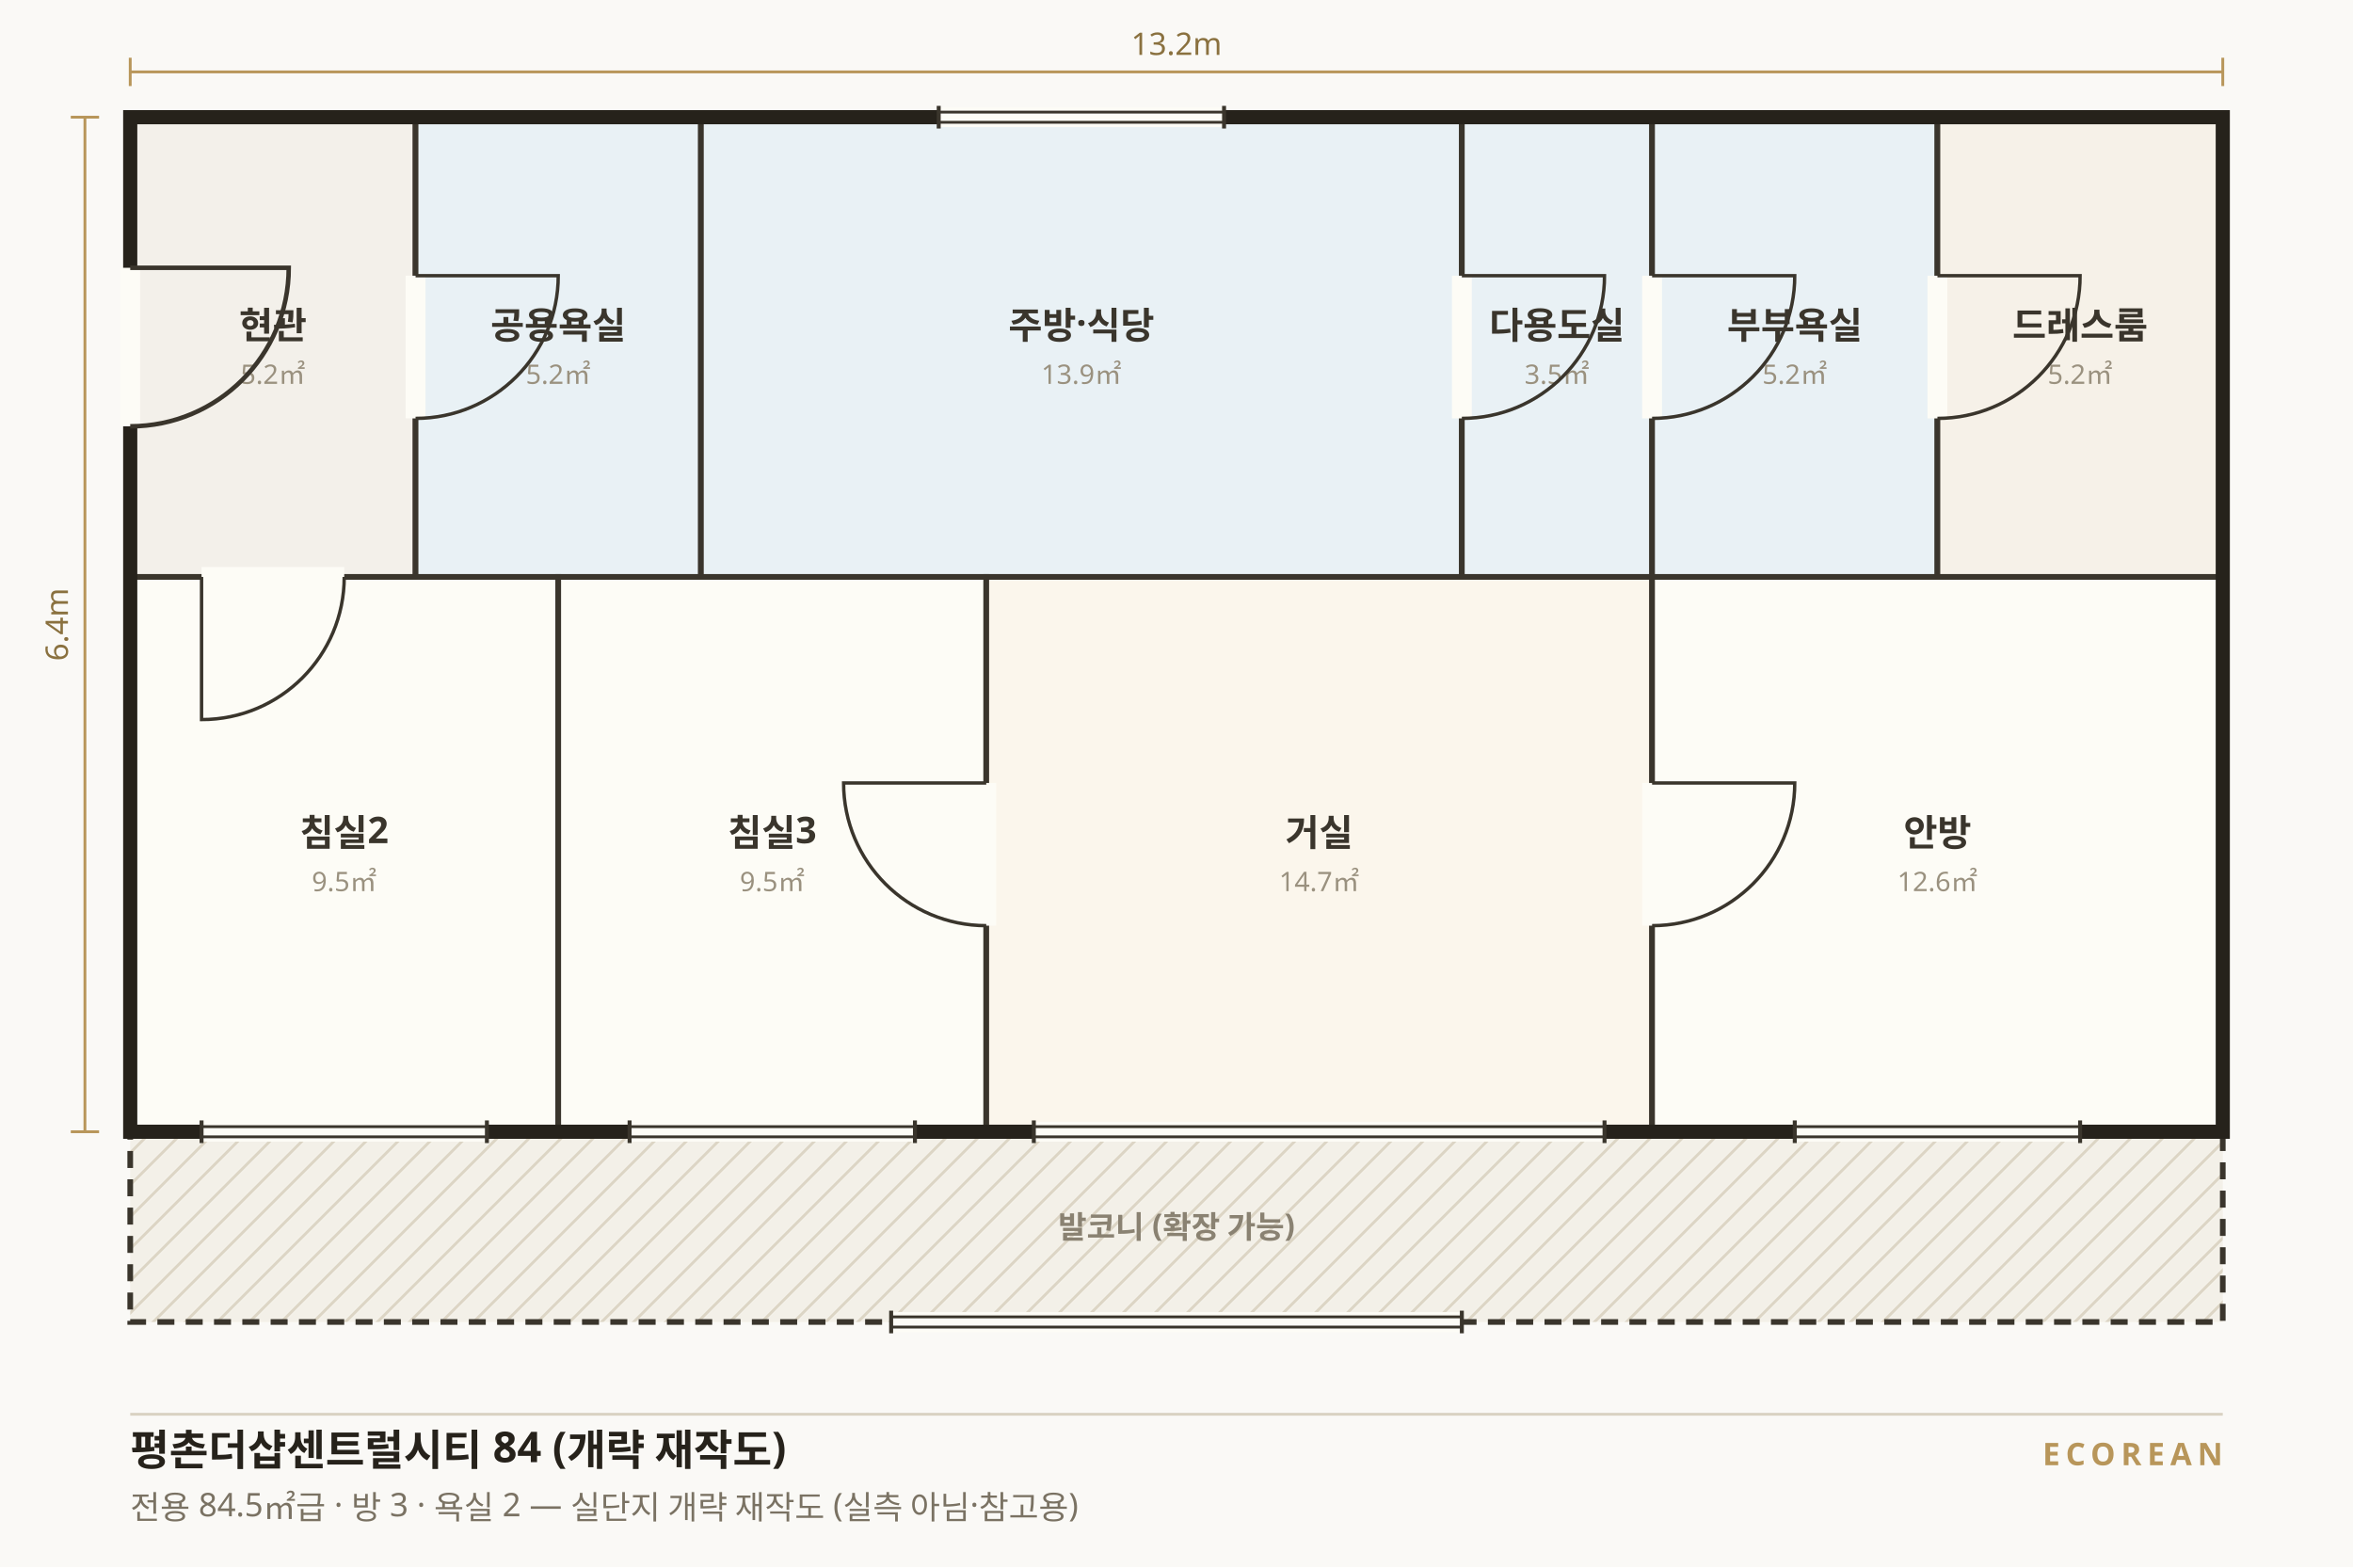
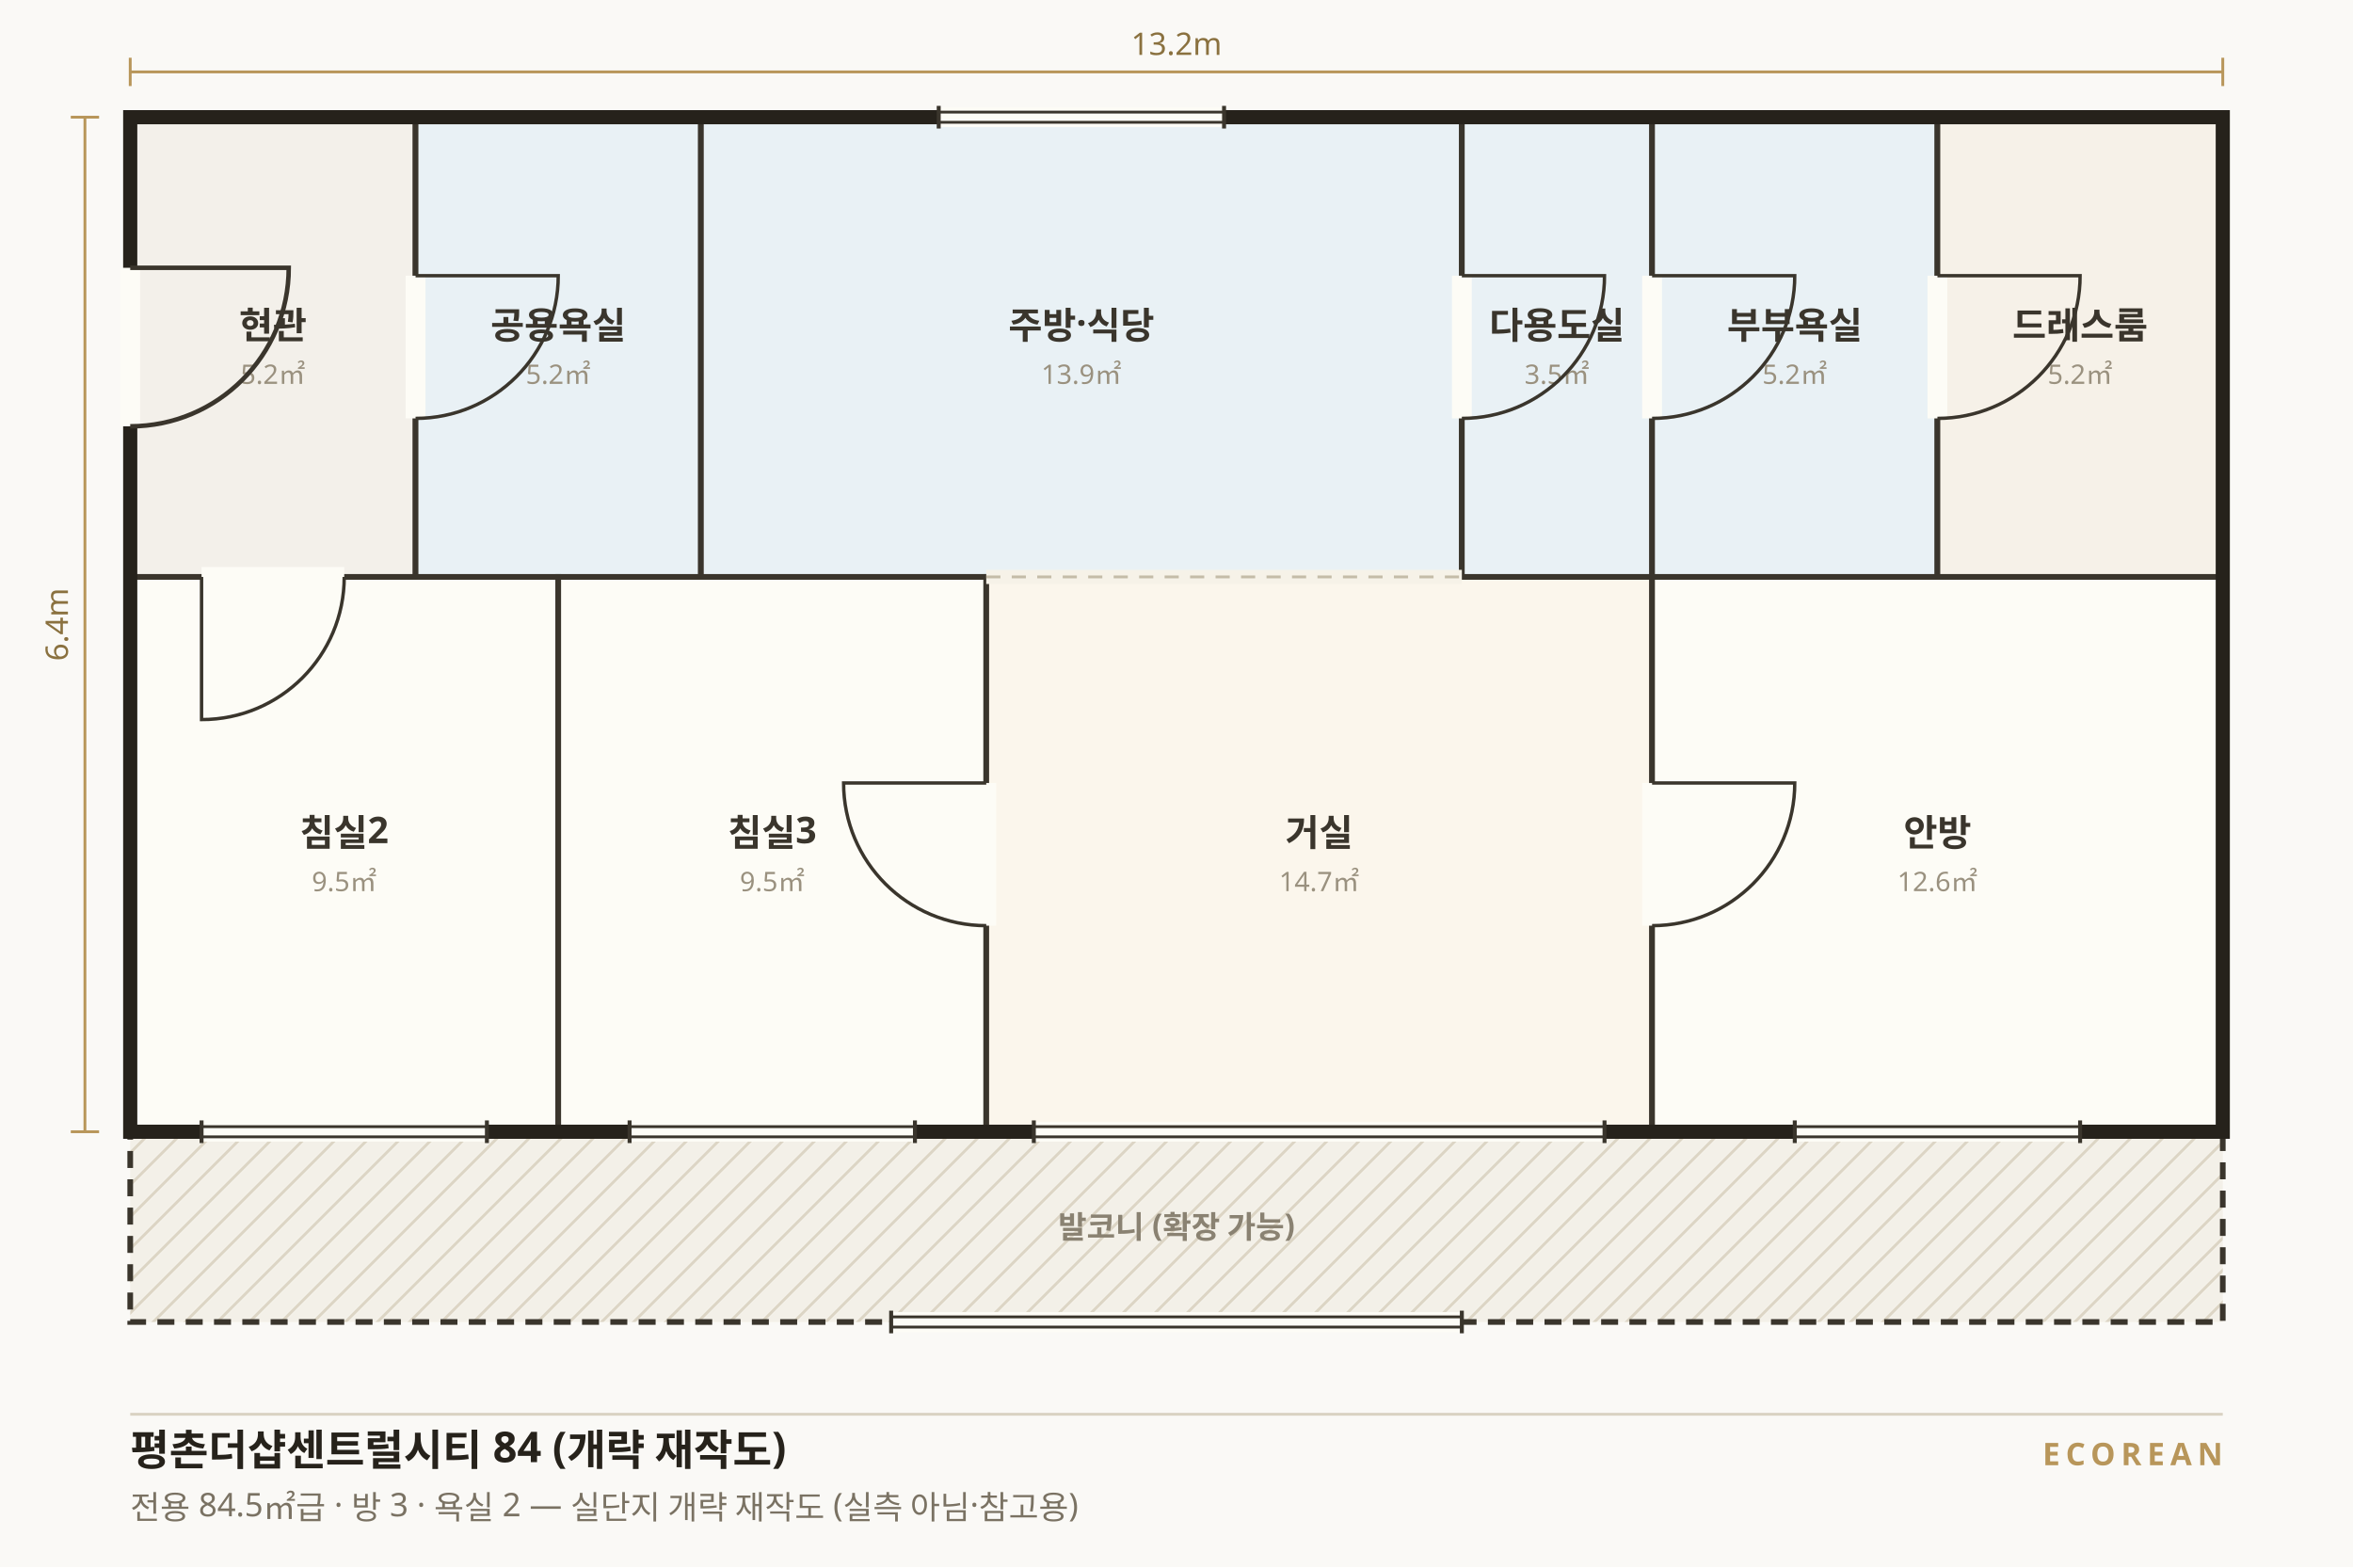
<svg xmlns="http://www.w3.org/2000/svg" width="831.2" height="553.6" viewBox="0 0 831.2 553.6" font-family="'Malgun Gothic','Apple SD Gothic Neo',sans-serif">
  <defs>
    <pattern id="hatch" width="8" height="8" patternTransform="rotate(45)" patternUnits="userSpaceOnUse">
      <rect width="8" height="8" fill="#f3f0e8" />
      <line x1="0" y1="0" x2="0" y2="8" stroke="#ddd6c6" stroke-width="2" />
    </pattern>
  </defs>
  <rect width="831.2" height="553.6" fill="#faf9f6" />
  <rect x="46" y="41.4" width="100.8" height="162.4" fill="#f3f0ea" stroke="#3a352c" stroke-width="2" />
  <text x="96.4" y="119.6" font-size="13" text-anchor="middle" fill="#3a352c" font-weight="700">현관</text>
  <text x="96.4" y="135.6" font-size="9.5" text-anchor="middle" fill="#9a917f">5.2㎡</text>
  <rect x="146.8" y="41.4" width="100.8" height="162.4" fill="#e9f1f5" stroke="#3a352c" stroke-width="2" />
  <text x="197.2" y="119.6" font-size="13" text-anchor="middle" fill="#3a352c" font-weight="700">공용욕실</text>
  <text x="197.2" y="135.6" font-size="9.5" text-anchor="middle" fill="#9a917f">5.2㎡</text>
  <rect x="247.6" y="41.4" width="268.8" height="162.4" fill="#e9f1f5" stroke="#3a352c" stroke-width="2" />
  <text x="382" y="119.6" font-size="13" text-anchor="middle" fill="#3a352c" font-weight="700">주방·식당</text>
  <text x="382" y="135.6" font-size="9.5" text-anchor="middle" fill="#9a917f">13.9㎡</text>
  <rect x="516.4" y="41.4" width="67.2" height="162.4" fill="#e9f1f5" stroke="#3a352c" stroke-width="2" />
  <text x="550" y="119.6" font-size="13" text-anchor="middle" fill="#3a352c" font-weight="700">다용도실</text>
  <text x="550" y="135.6" font-size="9.5" text-anchor="middle" fill="#9a917f">3.5㎡</text>
  <rect x="583.6" y="41.4" width="100.8" height="162.4" fill="#e9f1f5" stroke="#3a352c" stroke-width="2" />
  <text x="634" y="119.6" font-size="13" text-anchor="middle" fill="#3a352c" font-weight="700">부부욕실</text>
  <text x="634" y="135.6" font-size="9.5" text-anchor="middle" fill="#9a917f">5.2㎡</text>
  <rect x="684.4" y="41.4" width="100.8" height="162.4" fill="#f6f1e8" stroke="#3a352c" stroke-width="2" />
  <text x="734.8" y="119.6" font-size="13" text-anchor="middle" fill="#3a352c" font-weight="700">드레스룸</text>
  <text x="734.8" y="135.6" font-size="9.5" text-anchor="middle" fill="#9a917f">5.2㎡</text>
  <rect x="46" y="203.8" width="151.2" height="196" fill="#fdfcf6" stroke="#3a352c" stroke-width="2" />
  <text x="121.6" y="298.8" font-size="13" text-anchor="middle" fill="#3a352c" font-weight="700">침실2</text>
  <text x="121.6" y="314.8" font-size="9.5" text-anchor="middle" fill="#9a917f">9.5㎡</text>
  <rect x="197.2" y="203.8" width="151.2" height="196" fill="#fdfcf6" stroke="#3a352c" stroke-width="2" />
  <text x="272.8" y="298.8" font-size="13" text-anchor="middle" fill="#3a352c" font-weight="700">침실3</text>
  <text x="272.8" y="314.8" font-size="9.5" text-anchor="middle" fill="#9a917f">9.5㎡</text>
  <rect x="348.4" y="203.8" width="235.2" height="196" fill="#fbf6ec" stroke="#3a352c" stroke-width="2" />
  <text x="466" y="298.8" font-size="13" text-anchor="middle" fill="#3a352c" font-weight="700">거실</text>
  <text x="466" y="314.8" font-size="9.5" text-anchor="middle" fill="#9a917f">14.7㎡</text>
  <rect x="583.6" y="203.8" width="201.6" height="196" fill="#fdfcf6" stroke="#3a352c" stroke-width="2" />
  <text x="684.4" y="298.8" font-size="13" text-anchor="middle" fill="#3a352c" font-weight="700">안방</text>
  <text x="684.4" y="314.8" font-size="9.5" text-anchor="middle" fill="#9a917f">12.6㎡</text>
  <rect x="46" y="399.8" width="739.2" height="67.2" fill="url(#hatch)" stroke="#3a352c" stroke-width="2" stroke-dasharray="6 4" />
  <text x="415.6" y="437.4" font-size="11" text-anchor="middle" fill="#8a8272" font-weight="700">발코니 (확장 가능)</text>
  <rect x="46" y="41.4" width="739.2" height="358.4" fill="none" stroke="#26221b" stroke-width="5" />
  <g id="openings">
+     <line x1="348.4" y1="203.8" x2="516.4" y2="203.8" stroke="#f6f2e8" stroke-width="5" />
+     <line x1="348.4" y1="203.8" x2="516.4" y2="203.8" stroke="#c4bca8" stroke-width="1" stroke-dasharray="5 4" />
    <rect x="42.5" y="94.6" width="7" height="56" fill="#fdfcf6" />
    <path d="M 46 94.6 L 102 94.6 A 56 56 0 0 1 46 150.6" fill="none" stroke="#3a352c" stroke-width="1.6" />
    <rect x="143.3" y="97.4" width="7" height="50.4" fill="#fdfcf6" />
    <path d="M 146.8 97.4 L 197.2 97.4 A 50.4 50.4 0 0 1 146.8 147.8" fill="none" stroke="#3a352c" stroke-width="1.2" />
    <rect x="512.9" y="97.4" width="7" height="50.4" fill="#fdfcf6" />
    <path d="M 516.4 97.4 L 566.8 97.4 A 50.4 50.4 0 0 1 516.4 147.8" fill="none" stroke="#3a352c" stroke-width="1.2" />
    <rect x="580.1" y="97.4" width="7" height="50.4" fill="#fdfcf6" />
    <path d="M 583.6 97.4 L 634 97.4 A 50.4 50.4 0 0 1 583.6 147.8" fill="none" stroke="#3a352c" stroke-width="1.2" />
    <rect x="680.9" y="97.4" width="7" height="50.4" fill="#fdfcf6" />
    <path d="M 684.4 97.4 L 734.8 97.4 A 50.4 50.4 0 0 1 684.4 147.8" fill="none" stroke="#3a352c" stroke-width="1.2" />
    <rect x="71.2" y="200.3" width="50.4" height="7" fill="#fdfcf6" />
    <path d="M 71.2 203.8 L 71.2 254.2 A 50.4 50.4 0 0 0 121.6 203.8" fill="none" stroke="#3a352c" stroke-width="1.2" />
    <rect x="344.9" y="276.6" width="7" height="50.4" fill="#fdfcf6" />
    <path d="M 348.4 276.6 L 298 276.6 A 50.4 50.4 0 0 0 348.4 327" fill="none" stroke="#3a352c" stroke-width="1.2" />
    <rect x="580.1" y="276.6" width="7" height="50.4" fill="#fdfcf6" />
    <path d="M 583.6 276.6 L 634 276.6 A 50.4 50.4 0 0 1 583.6 327" fill="none" stroke="#3a352c" stroke-width="1.2" />
    <rect x="331.6" y="37.9" width="100.8" height="7" fill="#fdfcf6" />
    <line x1="331.6" y1="39.6" x2="432.4" y2="39.6" stroke="#3a352c" stroke-width="1" />
    <line x1="331.6" y1="43.2" x2="432.4" y2="43.2" stroke="#3a352c" stroke-width="1" />
    <line x1="331.6" y1="37.4" x2="331.6" y2="45.4" stroke="#3a352c" stroke-width="1.4" />
    <line x1="432.4" y1="37.4" x2="432.4" y2="45.4" stroke="#3a352c" stroke-width="1.4" />
    <rect x="71.2" y="396.3" width="100.8" height="7" fill="#fdfcf6" />
    <line x1="71.2" y1="398" x2="172" y2="398" stroke="#3a352c" stroke-width="1" />
    <line x1="71.2" y1="401.6" x2="172" y2="401.6" stroke="#3a352c" stroke-width="1" />
    <line x1="71.2" y1="395.8" x2="71.2" y2="403.8" stroke="#3a352c" stroke-width="1.4" />
    <line x1="172" y1="395.8" x2="172" y2="403.8" stroke="#3a352c" stroke-width="1.4" />
    <rect x="222.4" y="396.3" width="100.8" height="7" fill="#fdfcf6" />
    <line x1="222.4" y1="398" x2="323.2" y2="398" stroke="#3a352c" stroke-width="1" />
    <line x1="222.4" y1="401.6" x2="323.2" y2="401.6" stroke="#3a352c" stroke-width="1" />
    <line x1="222.4" y1="395.8" x2="222.4" y2="403.8" stroke="#3a352c" stroke-width="1.4" />
    <line x1="323.2" y1="395.8" x2="323.2" y2="403.8" stroke="#3a352c" stroke-width="1.4" />
    <rect x="365.2" y="396.3" width="201.6" height="7" fill="#fdfcf6" />
    <line x1="365.2" y1="398" x2="566.8" y2="398" stroke="#3a352c" stroke-width="1" />
    <line x1="365.2" y1="401.6" x2="566.8" y2="401.6" stroke="#3a352c" stroke-width="1" />
    <line x1="365.2" y1="395.8" x2="365.2" y2="403.8" stroke="#3a352c" stroke-width="1.4" />
    <line x1="566.8" y1="395.8" x2="566.8" y2="403.8" stroke="#3a352c" stroke-width="1.4" />
    <rect x="634" y="396.3" width="100.8" height="7" fill="#fdfcf6" />
    <line x1="634" y1="398" x2="734.8" y2="398" stroke="#3a352c" stroke-width="1" />
    <line x1="634" y1="401.6" x2="734.8" y2="401.6" stroke="#3a352c" stroke-width="1" />
    <line x1="634" y1="395.8" x2="634" y2="403.8" stroke="#3a352c" stroke-width="1.4" />
    <line x1="734.8" y1="395.8" x2="734.8" y2="403.8" stroke="#3a352c" stroke-width="1.4" />
    <rect x="314.8" y="463.5" width="201.6" height="7" fill="#fdfcf6" />
    <line x1="314.8" y1="465.2" x2="516.4" y2="465.2" stroke="#3a352c" stroke-width="1" />
    <line x1="314.8" y1="468.8" x2="516.4" y2="468.8" stroke="#3a352c" stroke-width="1" />
    <line x1="314.8" y1="463" x2="314.8" y2="471" stroke="#3a352c" stroke-width="1.4" />
    <line x1="516.4" y1="463" x2="516.4" y2="471" stroke="#3a352c" stroke-width="1.4" />
  </g>
  <line x1="46" y1="25.4" x2="785.2" y2="25.4" stroke="#B8965A" stroke-width="1" />
  <line x1="46" y1="20.4" x2="46" y2="30.4" stroke="#B8965A" stroke-width="1" />
  <line x1="785.2" y1="20.4" x2="785.2" y2="30.4" stroke="#B8965A" stroke-width="1" />
  <text x="415.6" y="19.4" font-size="11" text-anchor="middle" fill="#8a713f">13.2m</text>
  <line x1="30" y1="41.4" x2="30" y2="399.8" stroke="#B8965A" stroke-width="1" />
  <line x1="25" y1="41.4" x2="35" y2="41.4" stroke="#B8965A" stroke-width="1" />
  <line x1="25" y1="399.8" x2="35" y2="399.8" stroke="#B8965A" stroke-width="1" />
  <text x="24" y="220.6" font-size="11" text-anchor="middle" fill="#8a713f" transform="rotate(-90 24 220.6)">6.4m</text>
  <line x1="46" y1="499.6" x2="785.2" y2="499.6" stroke="#d9d2c2" stroke-width="1" />
  <text x="46" y="517.6" font-size="15" font-weight="800" fill="#26221b">평촌더샵센트럴시티 84 (개략 재작도)</text>
  <text x="46" y="536.6" font-size="11.5" fill="#7a7263">전용 84.5㎡급 · 방 3 · 욕실 2 — 실단지 개략 재작도 (실측 아님·참고용)</text>
  <text x="785.2" y="517.6" font-size="11" text-anchor="end" fill="#B8965A" font-weight="800" letter-spacing="2">ECOREAN</text>
</svg>
